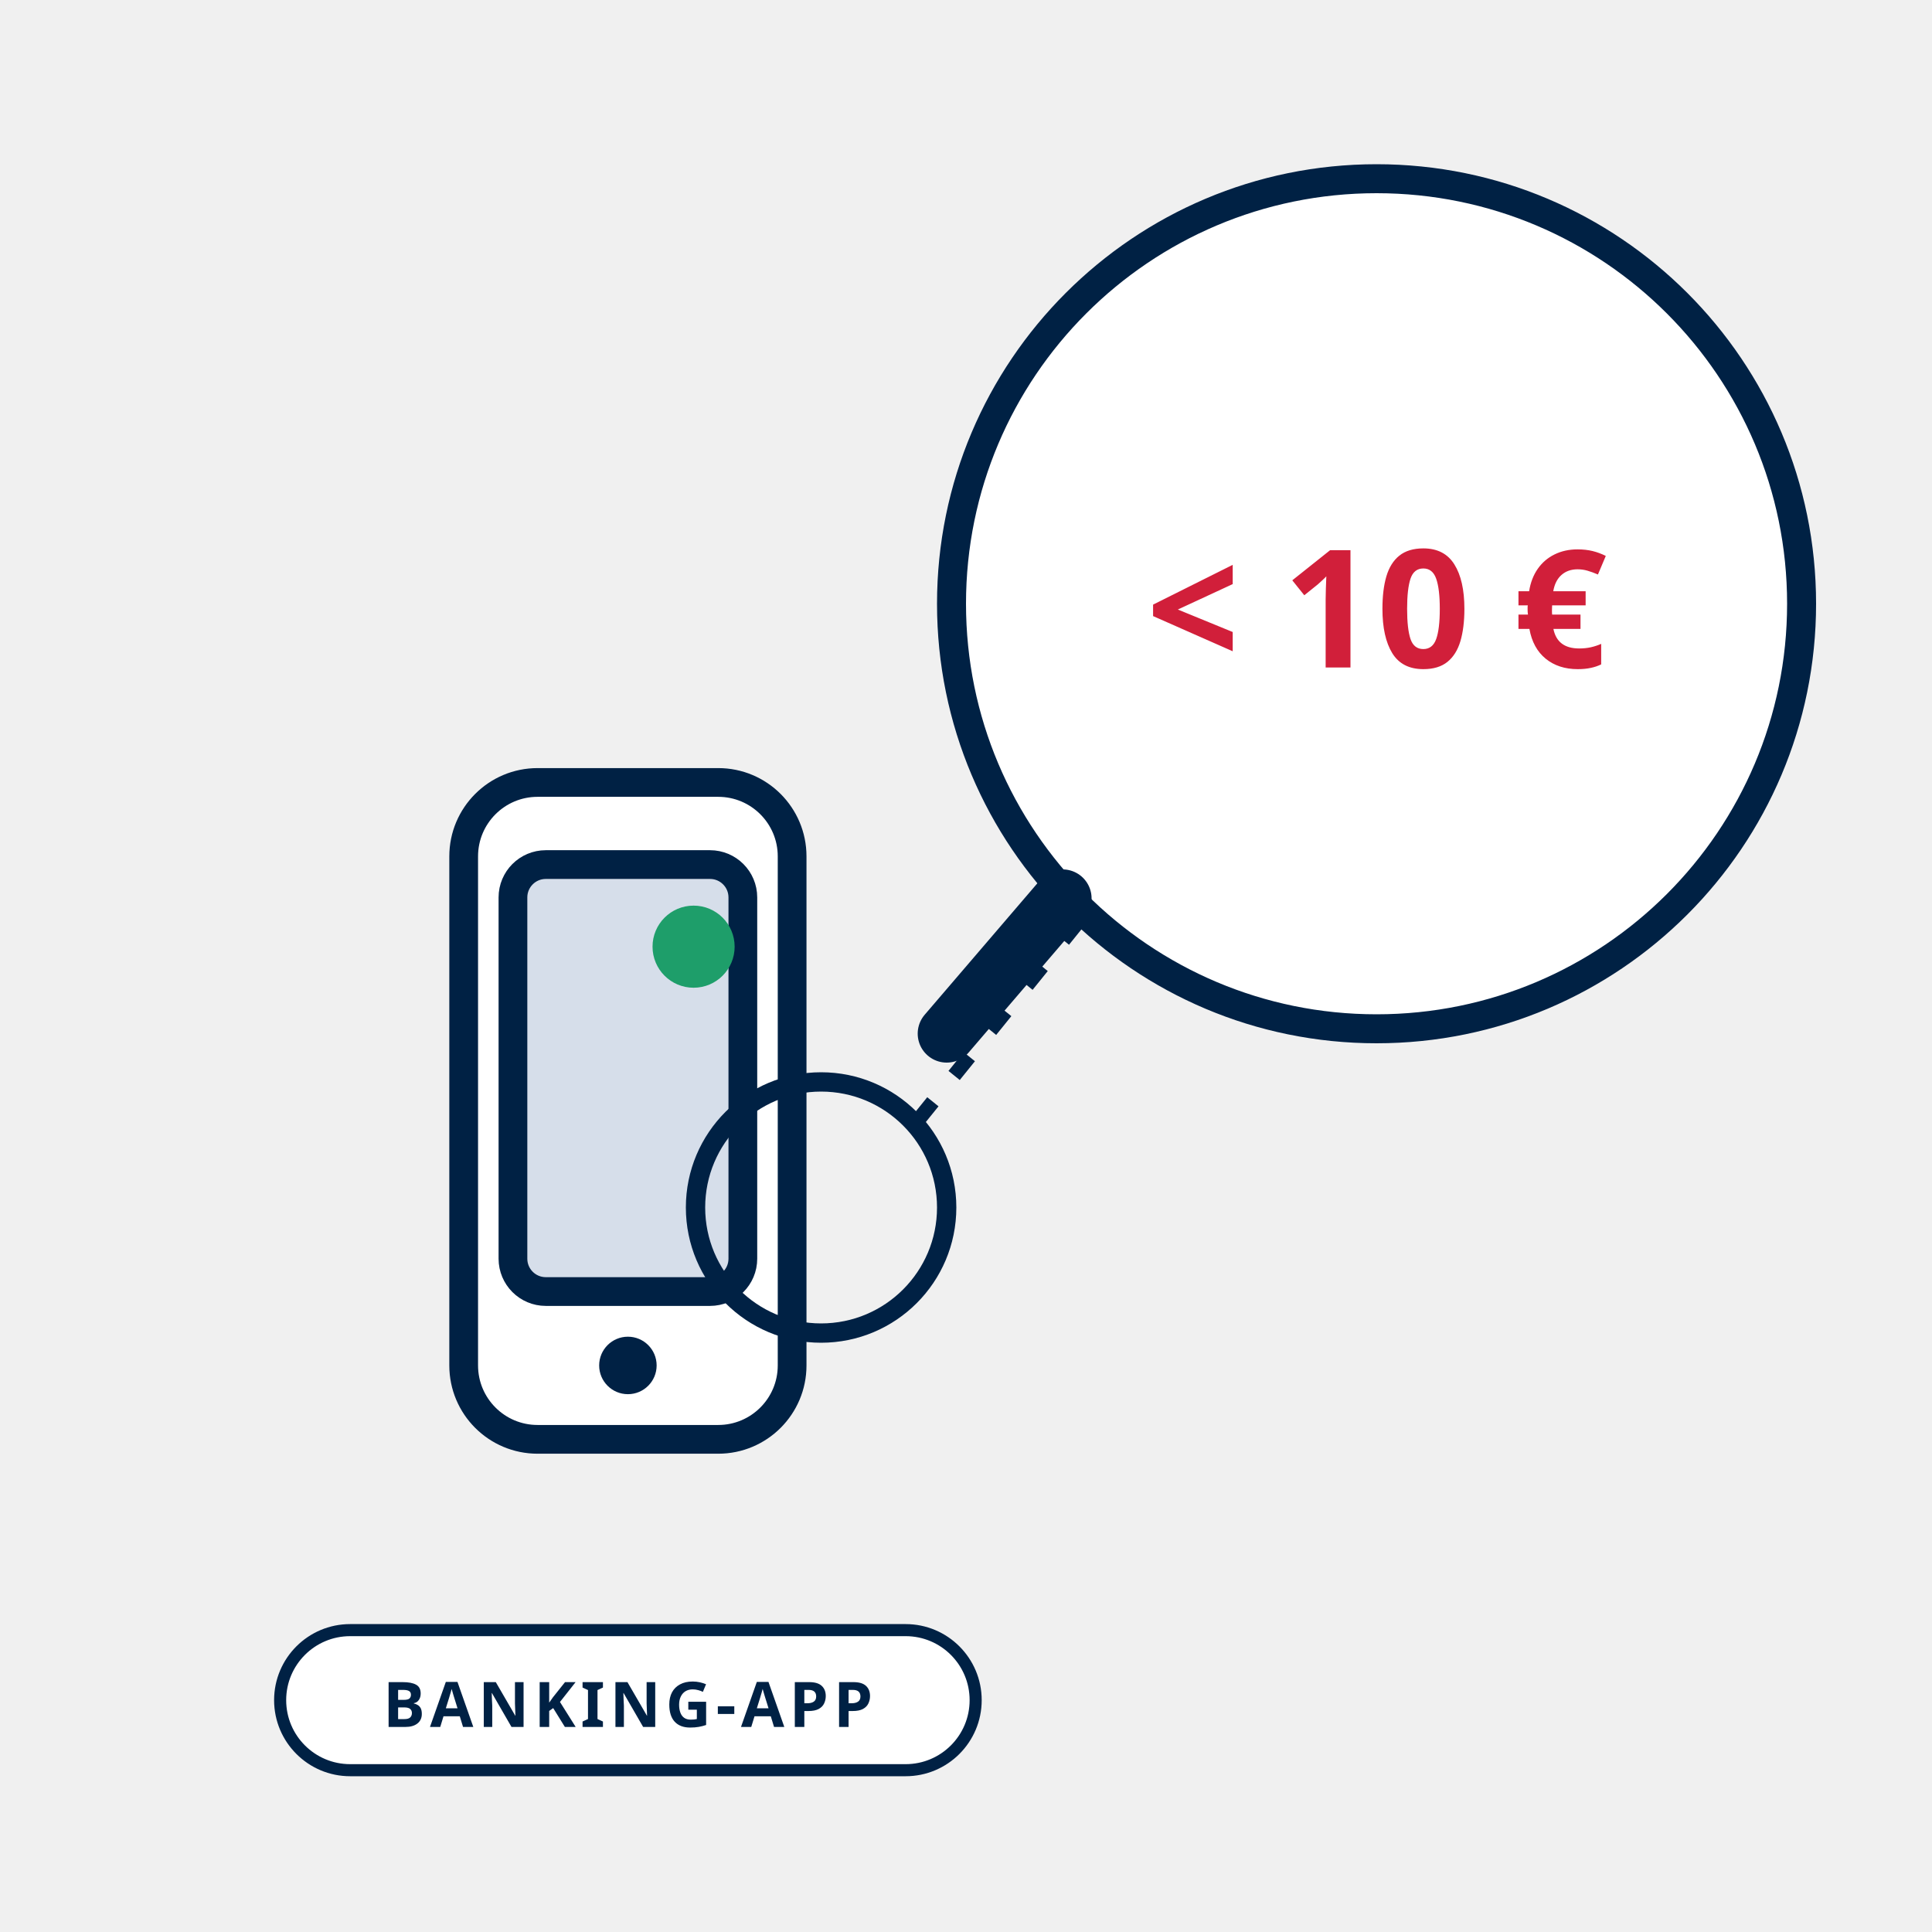
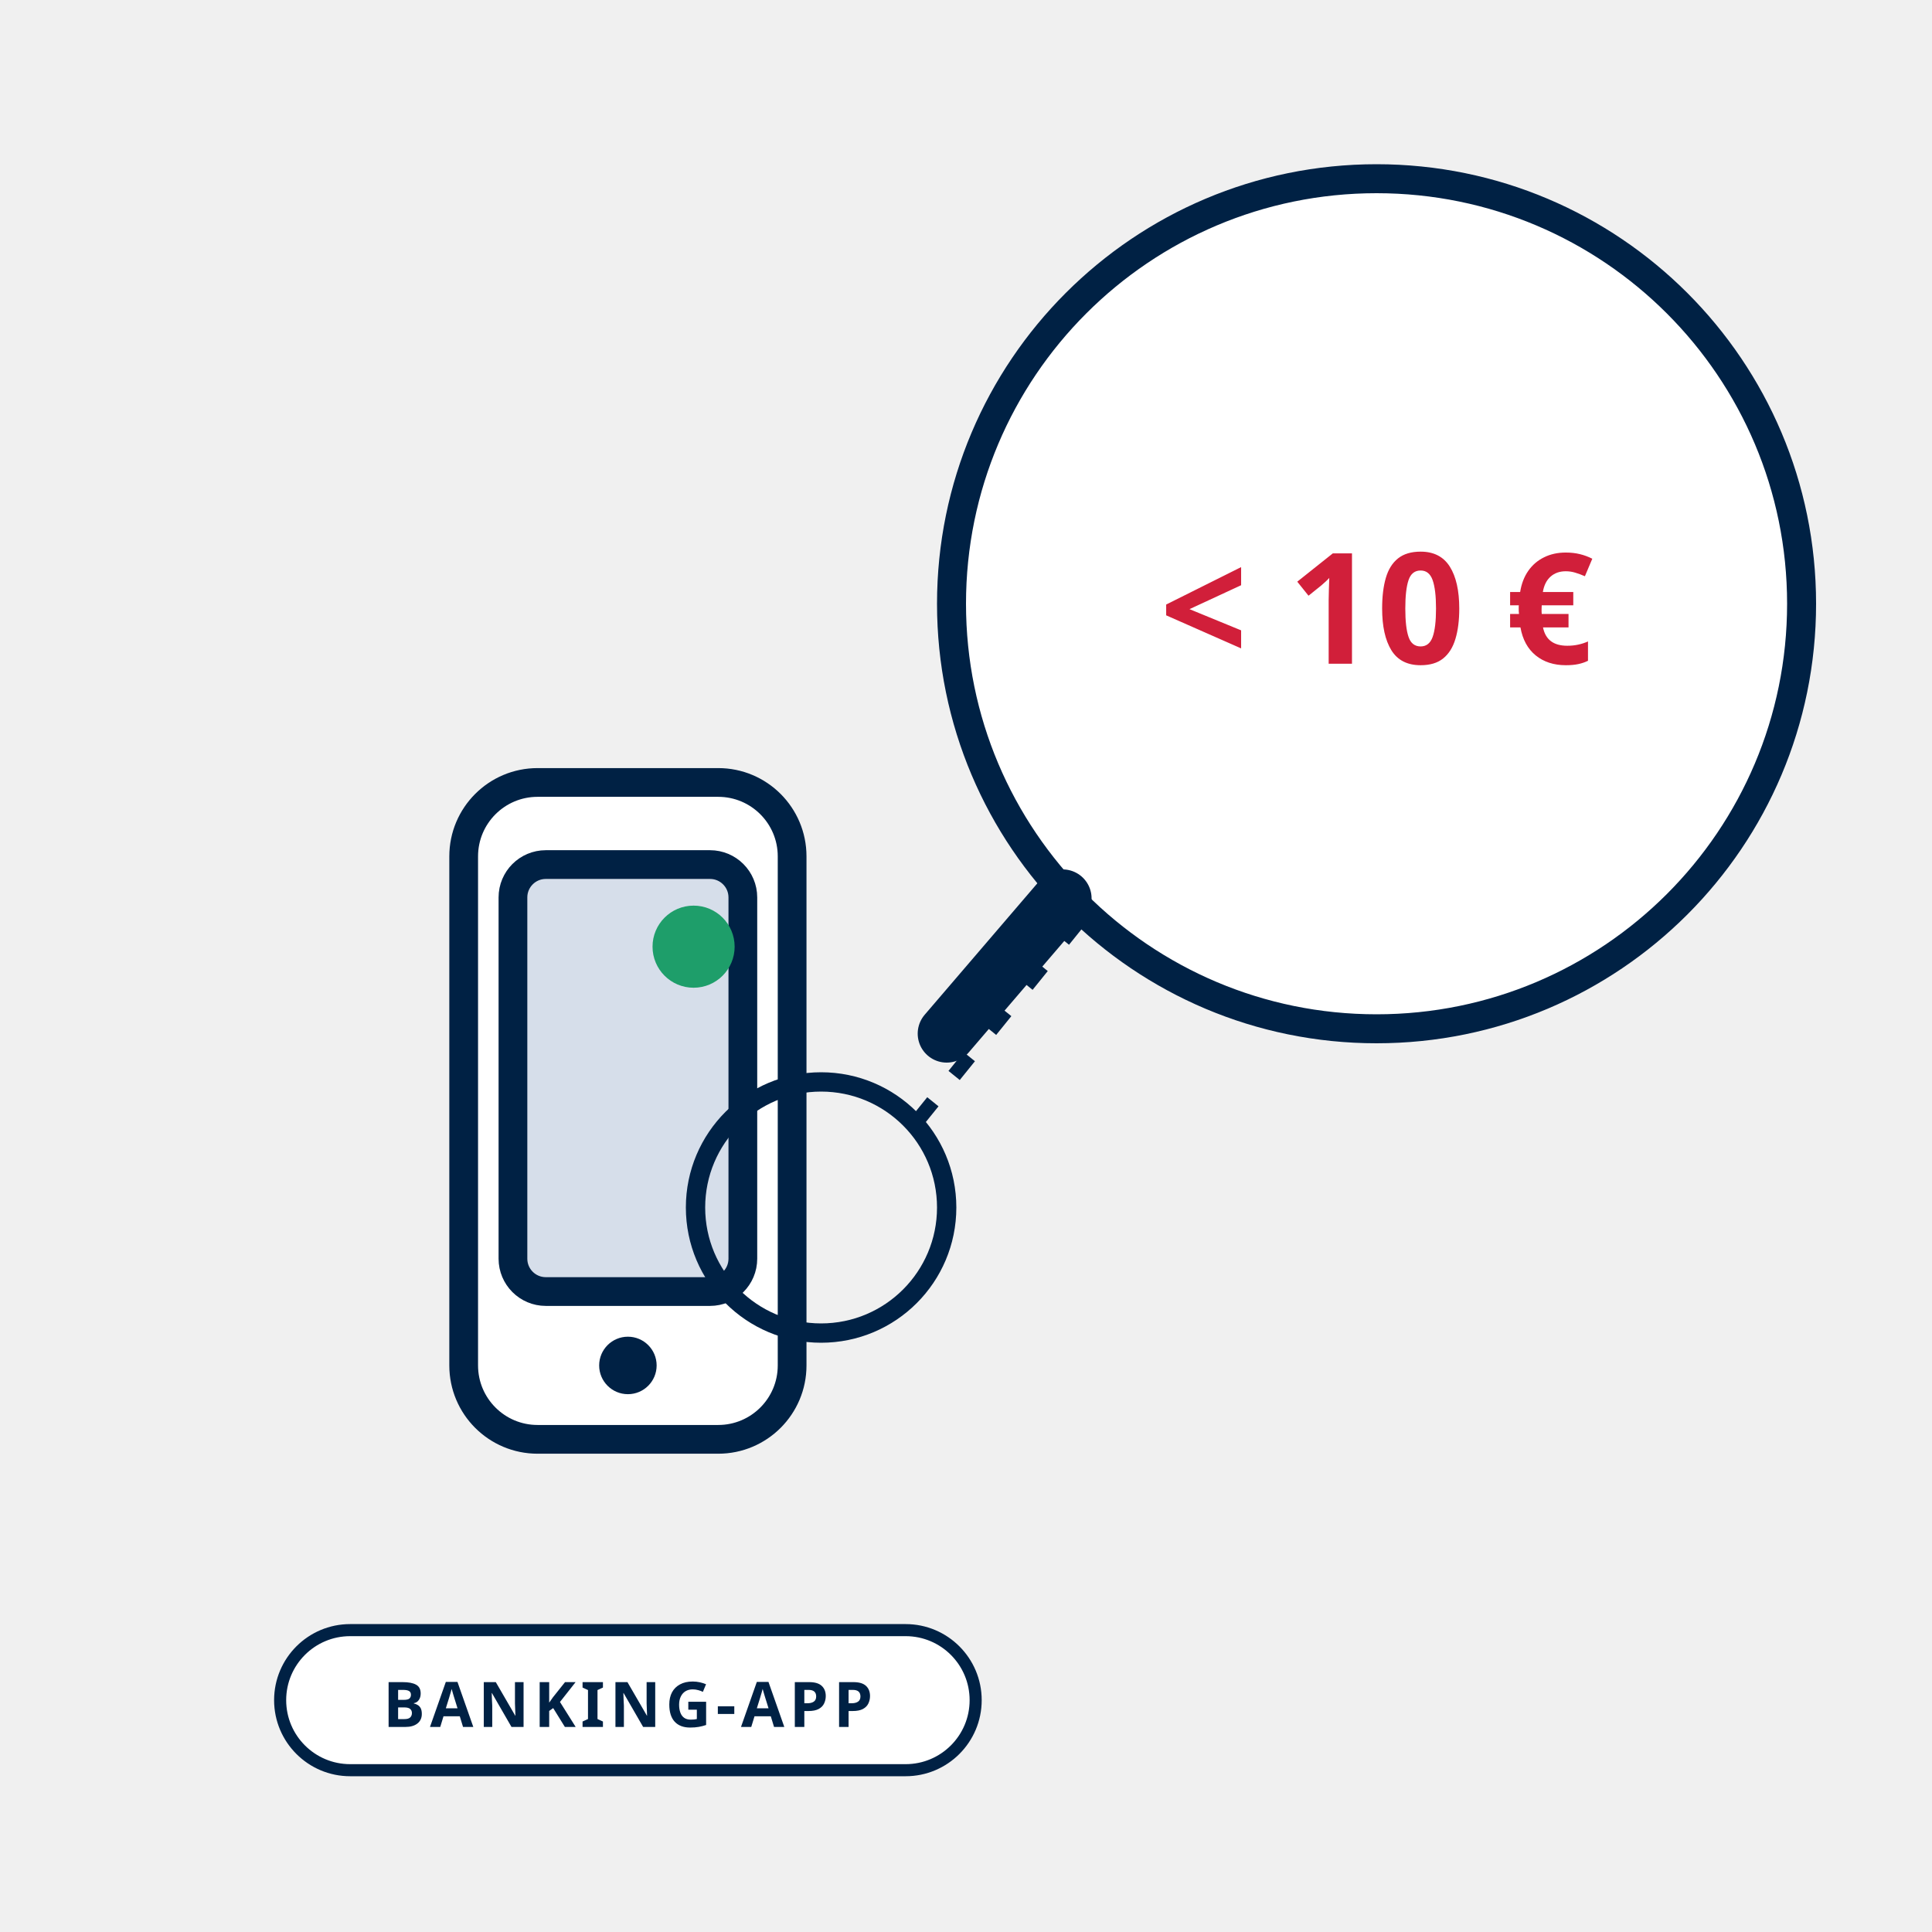
<svg xmlns="http://www.w3.org/2000/svg" viewBox="0 0 400 400">
  <g transform="matrix(1.7 0 0 1.7 45 145)">
    <rect width="40" height="80" x="30" y="10" fill="#FFFFFF" stroke="#002144" stroke-linecap="round" stroke-linejoin="round" stroke-width="3.5" rx="9" />
    <rect width="28" height="52" x="36" y="20" fill="#D6DEEA" stroke="#002144" stroke-linecap="round" stroke-linejoin="round" stroke-width="3.5" rx="4" />
    <circle cx="50" cy="81" r="3.5" fill="#002144" />
    <circle cx="58" cy="30" r="5" fill="#1E9E6A" />
  </g>
  <rect width="144" height="29" x="58" y="337.5" fill="#FFFFFF" stroke="#002144" stroke-width="2.5" rx="14.5" />
  <text x="130" y="352.5" fill="#002144" dominant-baseline="central" font-family="Archivo, Arial Black, sans-serif" font-size="13" font-weight="800" letter-spacing="1" text-anchor="middle">BANKING-APP</text>
  <g stroke="#002144" data-step="1">
    <circle cx="170" cy="250" r="26" fill="none" stroke-width="4" />
    <path stroke-dasharray="5 7" stroke-width="3" d="m190 232 42-52" />
  </g>
  <g data-step="2">
    <circle cx="285" cy="125" r="88" fill="#FFFFFF" stroke="#002144" stroke-width="6" />
    <path stroke="#002144" stroke-linecap="round" stroke-width="12" d="m220 186-24 28" />
-     <text x="285" y="125" fill="#D11F3A" dominant-baseline="central" font-family="Archivo, Arial Black, sans-serif" font-size="34" font-weight="900" text-anchor="middle">&lt; 10 €</text>
+     <text x="285" y="125" fill="#D11F3A" dominant-baseline="central" font-family="Archivo, Arial Black, sans-serif" font-size="32" font-weight="900" text-anchor="middle">&lt; 10 €</text>
  </g>
</svg>
